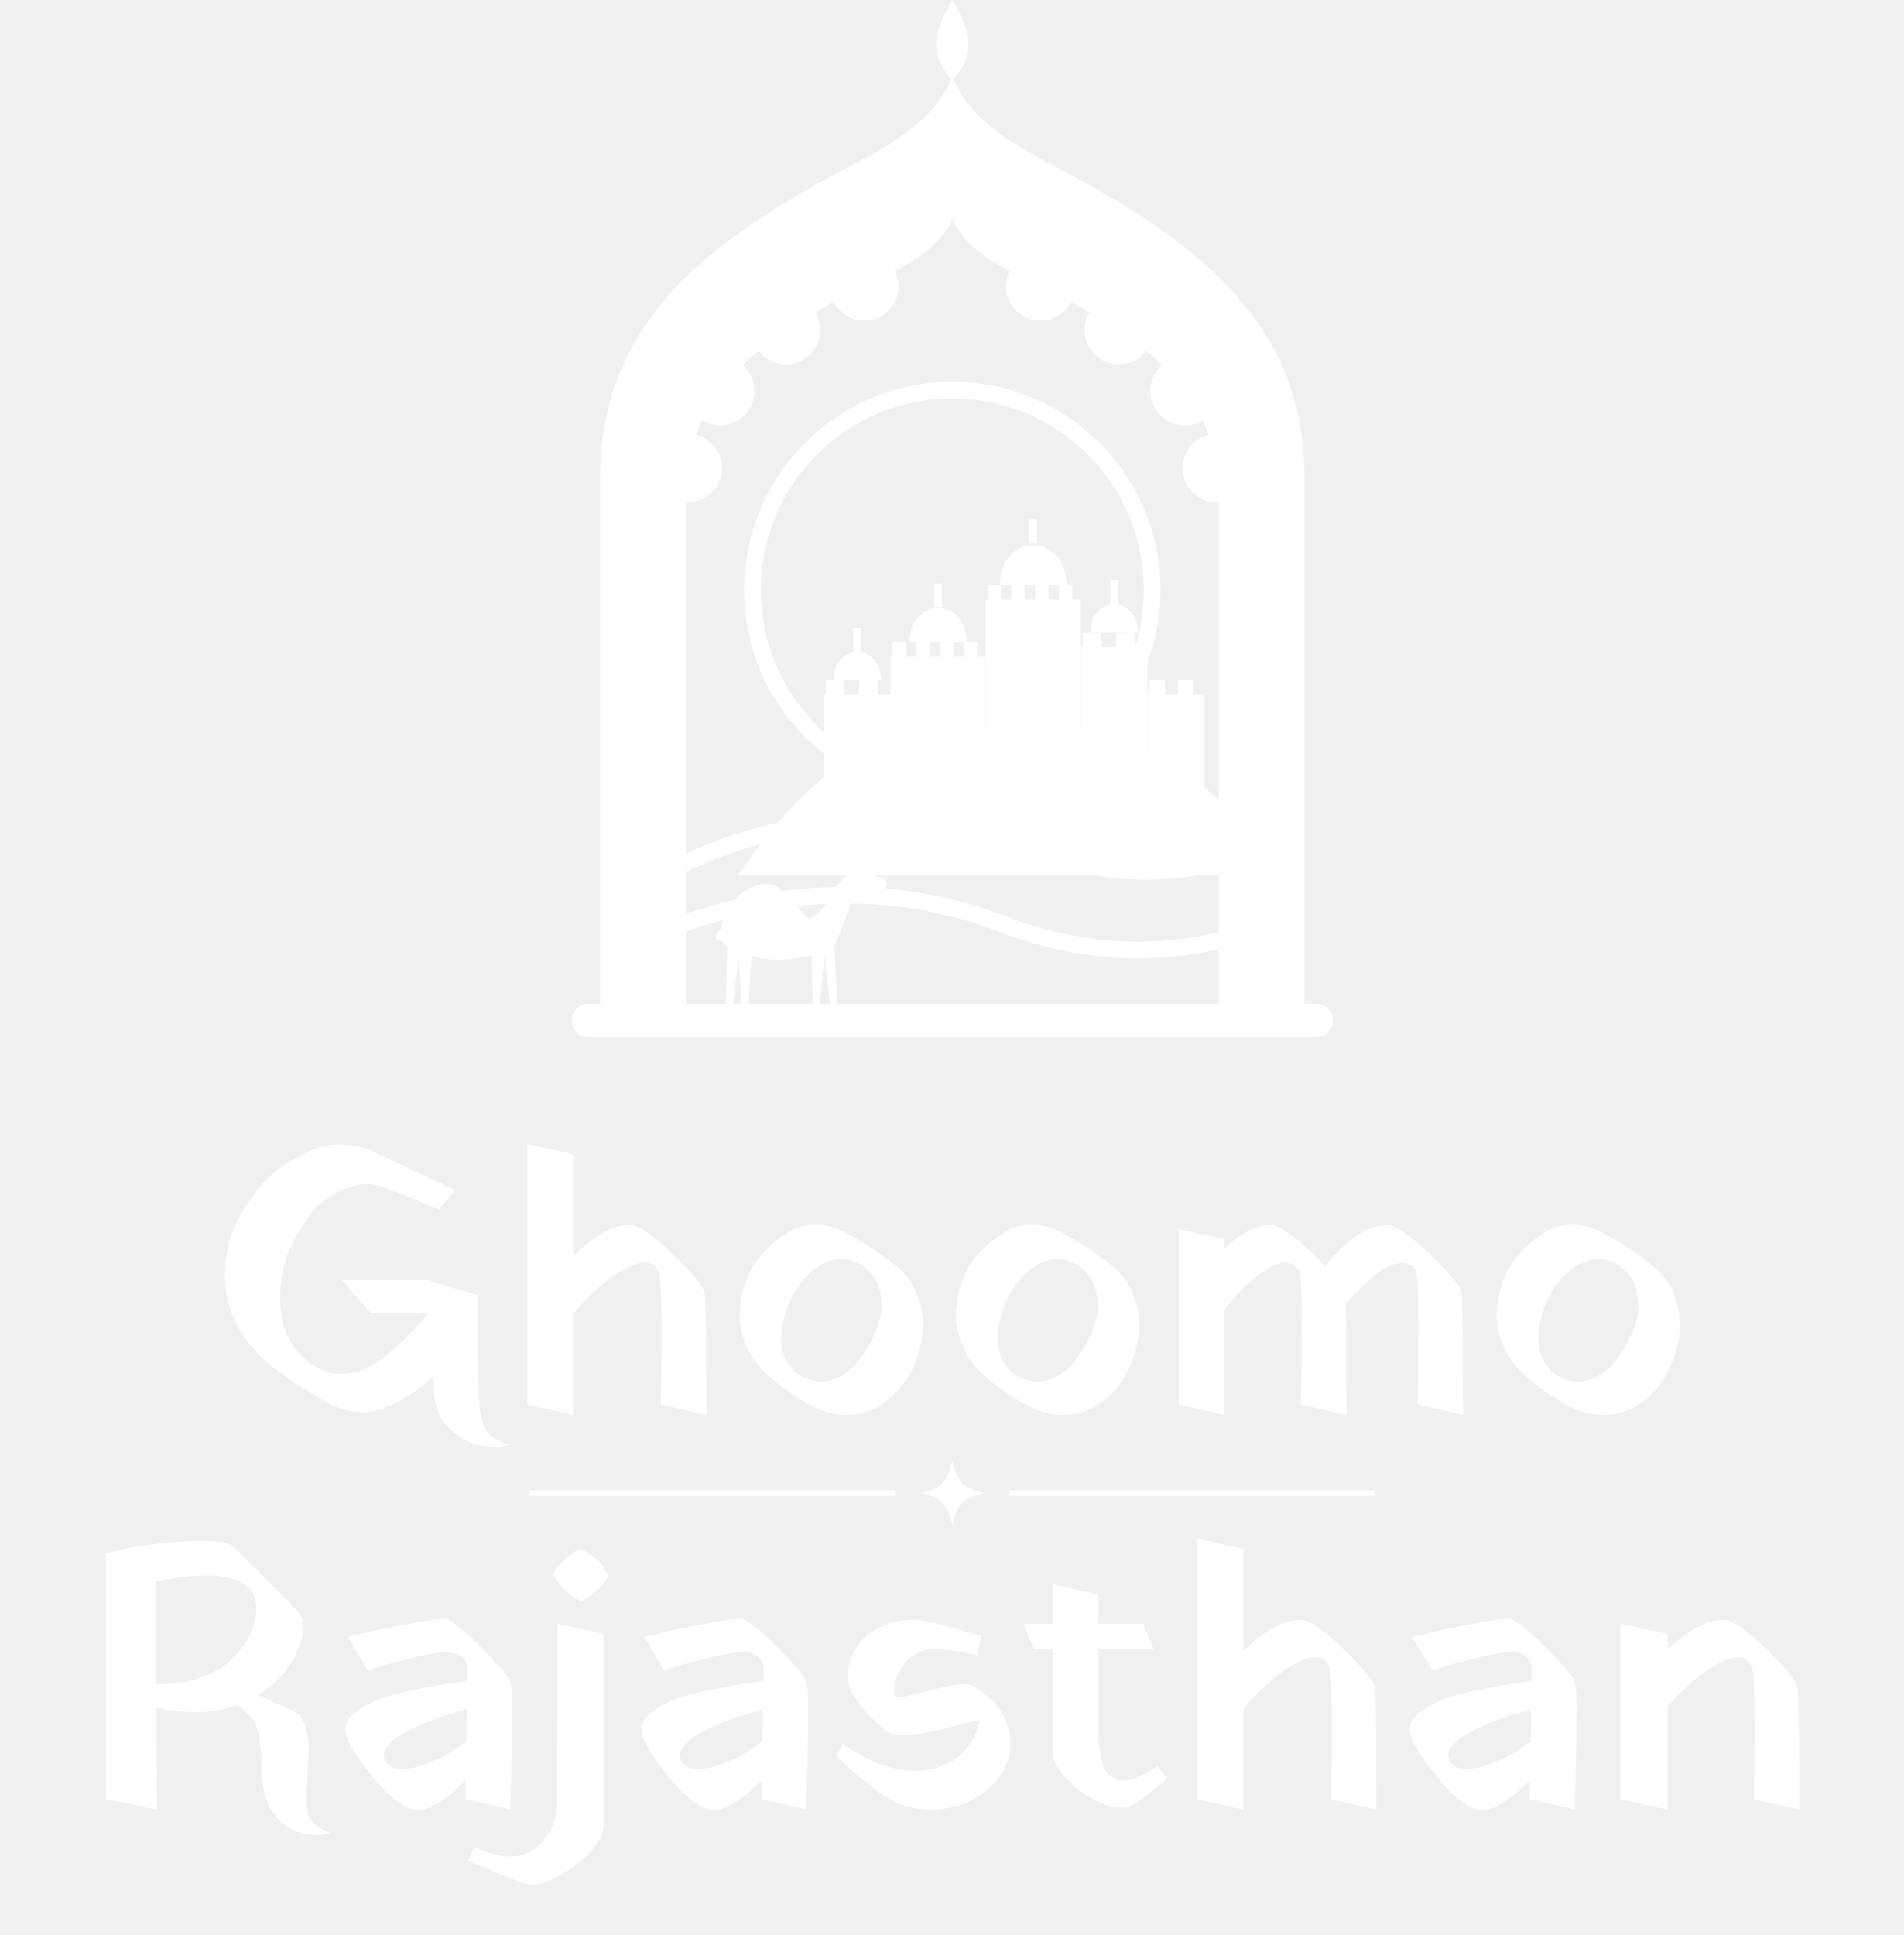
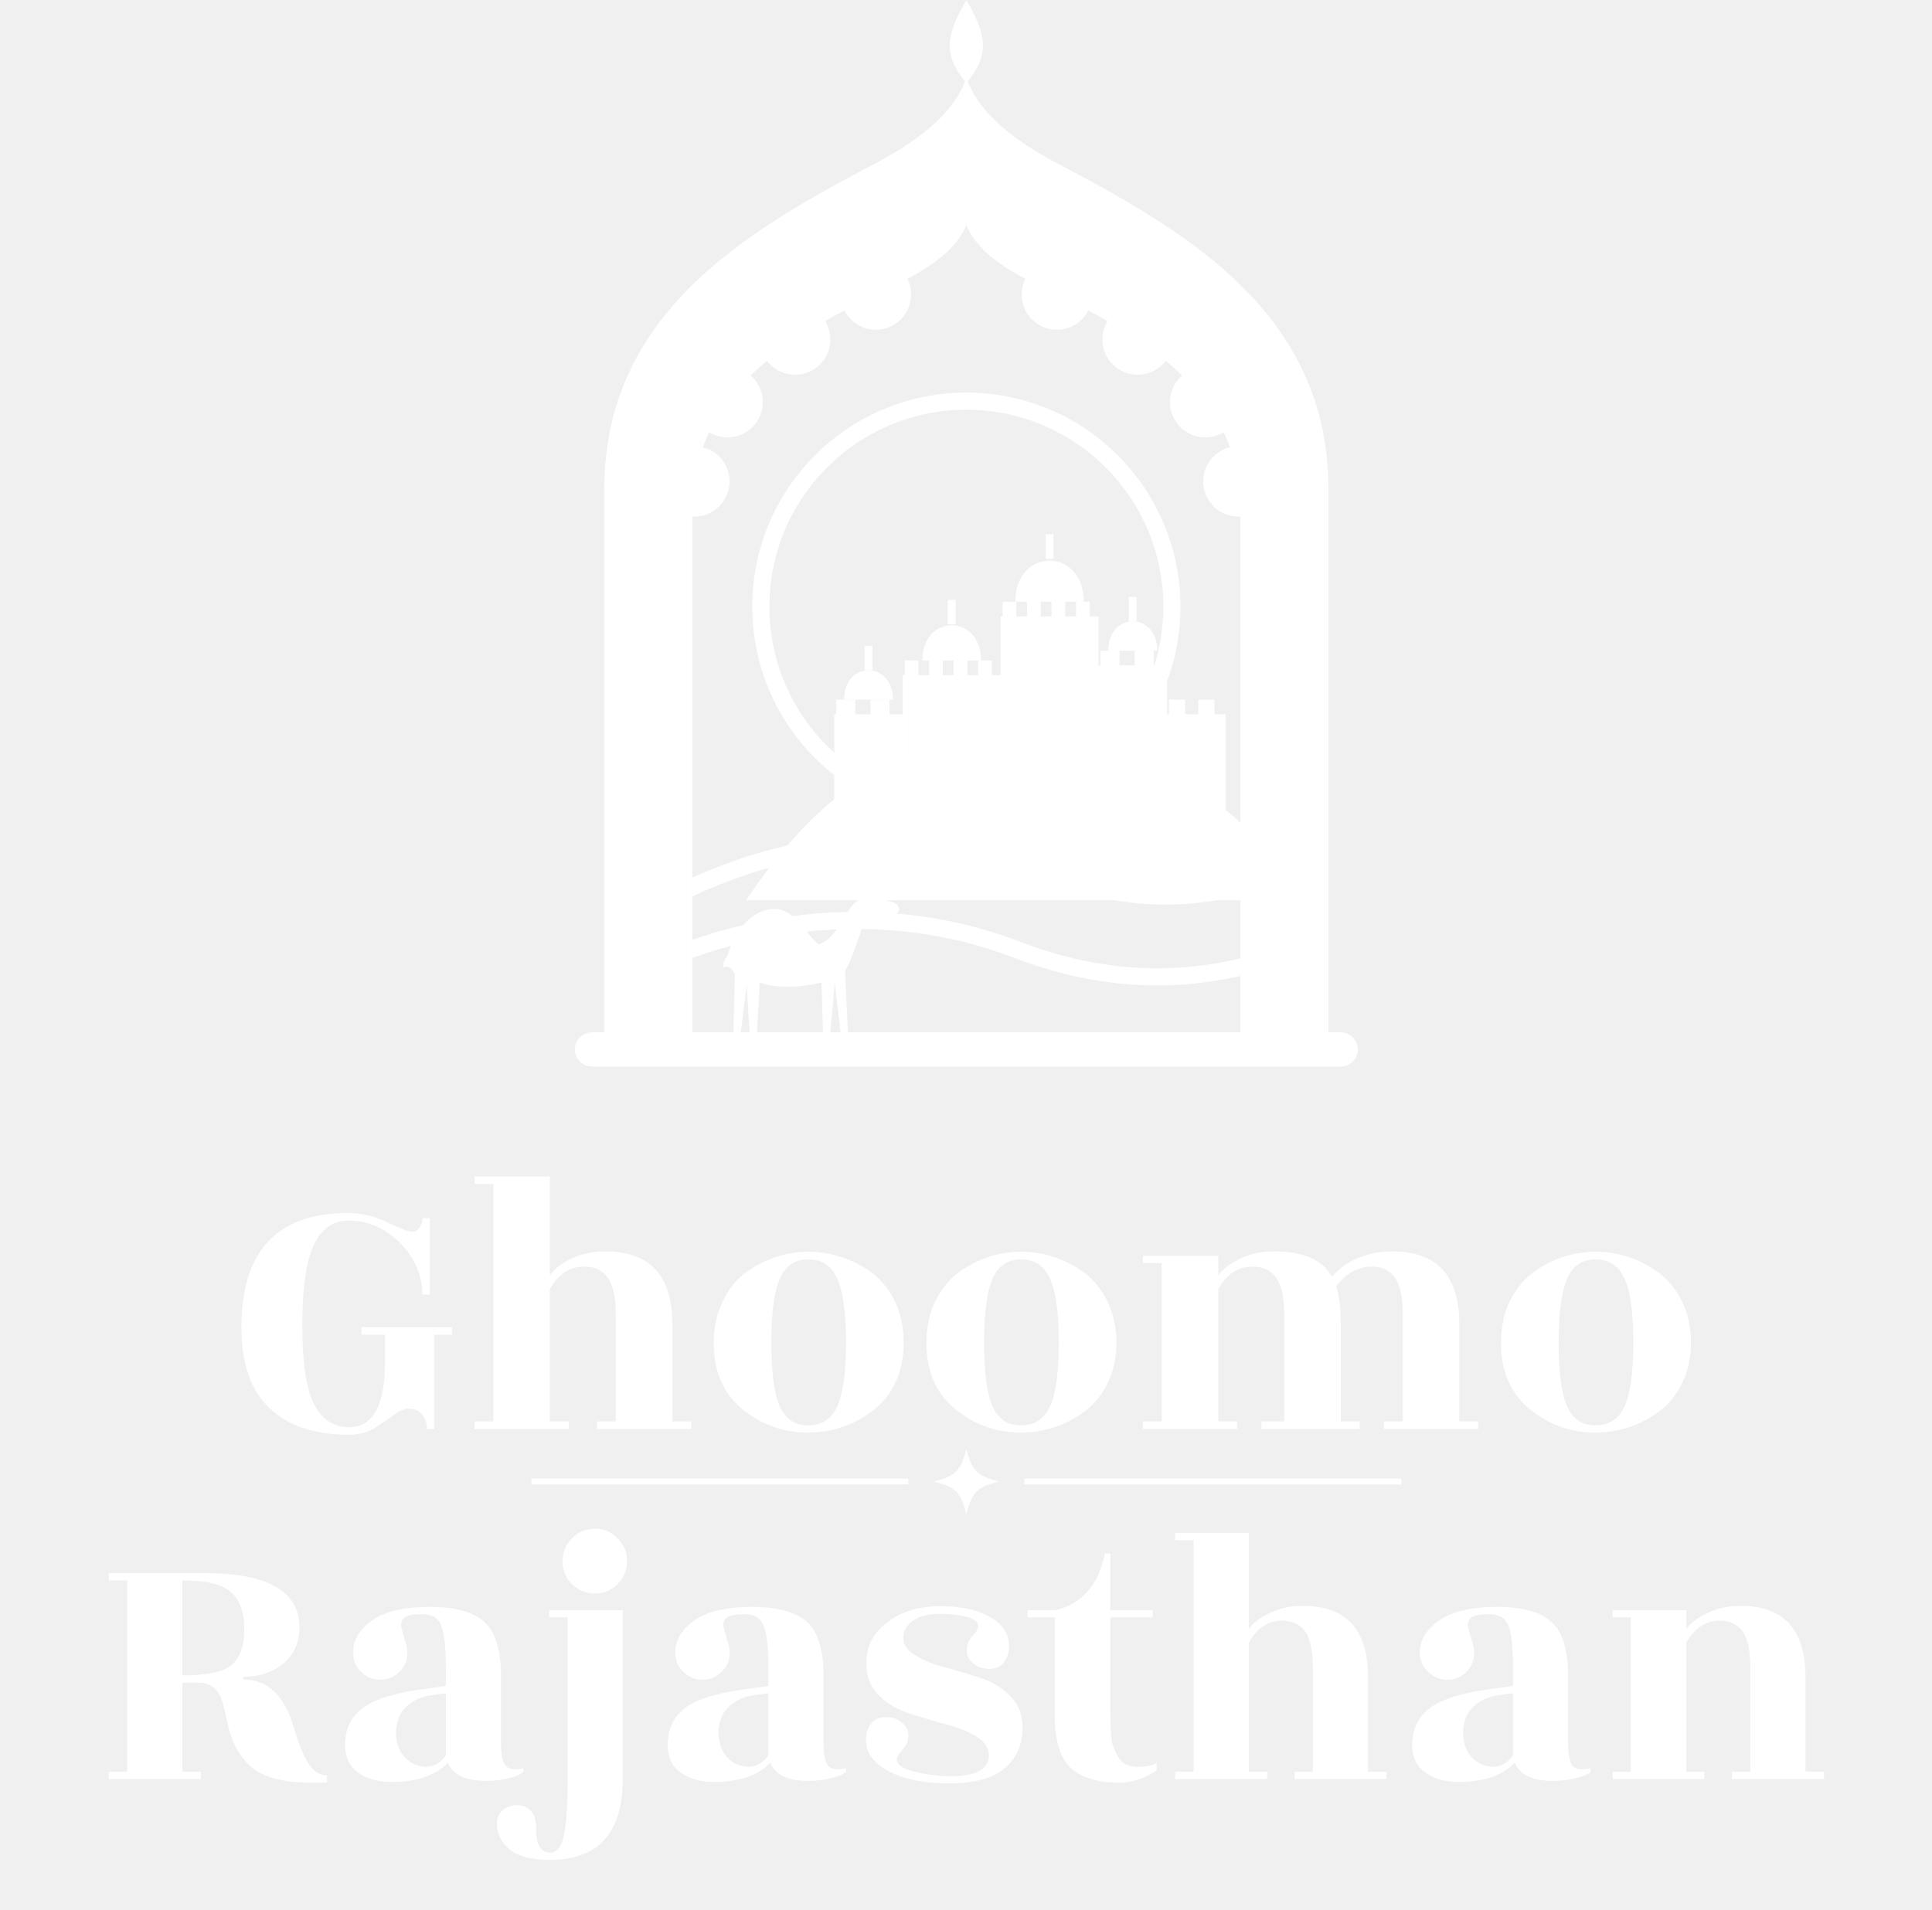
- <svg xmlns="http://www.w3.org/2000/svg" viewBox="0 0 540 549" role="img">
-   <g transform="translate(135.2 0) scale(1.35)">
+ <svg xmlns="http://www.w3.org/2000/svg" viewBox="0 0 533 527" role="img">
+   <g transform="translate(131.6 0) scale(1.35)">
    <defs>
      <clipPath id="win1">
        <path d="M 44 214 L 44 104 C 44 79.6, 65.3 68, 84.3 58.8 C 94.4 54.1, 98.3 50.1, 100 46 C 101.7 50.1, 105.6 54.1, 115.7 58.8 C 134.7 68, 156 79.6, 156 104 L 156 214 Z" />
      </clipPath>
    </defs>
    <g clip-path="url(#win1)">
      <circle cx="100" cy="124" r="42" fill="none" stroke="#FFFFFF" stroke-width="3.5" />
      <g transform="translate(9 0)">
        <path fill="#FFFFFF" d="M 46 184 C 62 160 78 152 92 154 C 104 150 122 152 136 160 C 146 166 154 174 160 184 Z" />
        <rect fill="#FFFFFF" x="64" y="146" width="14" height="30" />
        <rect fill="#FFFFFF" x="64.4" y="143" width="3.9" height="3.2" />
        <rect fill="#FFFFFF" x="71.4" y="143" width="3.9" height="3.2" />
        <rect fill="#FFFFFF" x="78" y="138" width="20" height="38" />
        <rect fill="#FFFFFF" x="78.4" y="135" width="2.8" height="3.2" />
        <rect fill="#FFFFFF" x="83.4" y="135" width="2.8" height="3.2" />
        <rect fill="#FFFFFF" x="88.4" y="135" width="2.8" height="3.2" />
        <rect fill="#FFFFFF" x="93.4" y="135" width="2.8" height="3.2" />
        <rect fill="#FFFFFF" x="98" y="126" width="20" height="50" />
        <rect fill="#FFFFFF" x="98.4" y="123" width="2.8" height="3.2" />
        <rect fill="#FFFFFF" x="103.4" y="123" width="2.8" height="3.2" />
        <rect fill="#FFFFFF" x="108.4" y="123" width="2.8" height="3.2" />
        <rect fill="#FFFFFF" x="113.4" y="123" width="2.8" height="3.2" />
        <rect fill="#FFFFFF" x="118" y="136" width="14" height="40" />
        <rect fill="#FFFFFF" x="118.4" y="133" width="3.9" height="3.2" />
        <rect fill="#FFFFFF" x="125.4" y="133" width="3.9" height="3.2" />
        <rect fill="#FFFFFF" x="132" y="146" width="12" height="30" />
        <rect fill="#FFFFFF" x="132.4" y="143" width="3.3" height="3.2" />
        <rect fill="#FFFFFF" x="138.4" y="143" width="3.3" height="3.2" />
        <path fill="#FFFFFF" d="M 101 123 C 101 111.8 115 111.8 115 123 Z" />
        <rect fill="#FFFFFF" x="107.2" y="109.2" width="1.6" height="5" />
        <path fill="#FFFFFF" d="M 82 135 C 82 125.4 94 125.4 94 135 Z" />
        <rect fill="#FFFFFF" x="87.2" y="122.6" width="1.6" height="5" />
        <path fill="#FFFFFF" d="M 66 143 C 66 135.0 76 135.0 76 143 Z" />
        <rect fill="#FFFFFF" x="70.2" y="132" width="1.6" height="5" />
        <path fill="#FFFFFF" d="M 120 133 C 120 125.0 130 125.0 130 133 Z" />
        <rect fill="#FFFFFF" x="124.2" y="122" width="1.6" height="5" />
        <rect fill="none" x="104" y="138" width="3" height="5.5" rx="1.5" />
        <rect fill="none" x="110" y="138" width="3" height="5.5" rx="1.5" />
        <rect fill="none" x="84" y="152" width="3" height="5.5" rx="1.5" />
        <rect fill="none" x="90" y="152" width="3" height="5.5" rx="1.5" />
        <rect fill="none" x="123" y="148" width="3" height="5.5" rx="1.5" />
        <rect fill="none" x="69" y="158" width="3" height="5.5" rx="1.5" />
      </g>
      <path fill="none" stroke="#FFFFFF" stroke-width="3.5" stroke-linecap="round" d="M 26 192 C 56 170 90 168 116 178 C 140 188 160 182 180 172" />
      <path fill="none" stroke="#FFFFFF" stroke-width="3.5" stroke-linecap="round" d="M 20 206 C 50 186 84 184 110 194 C 136 204 158 200 182 188" />
      <g transform="translate(50 211) scale(0.6)">
        <path fill="#FFFFFF" d="M 2 -26 C 4 -34 10 -42 18 -42 C 25 -42 28 -34 33 -30 C 37 -31 40 -36 43 -41 C 45 -45 49 -47 53 -46 L 59 -44 C 61 -43 61 -40 58 -40 L 53 -40 C 50 -40 48 -37 47 -33 C 45 -28 44 -24 42 -21 L 43 0 L 40.5 0 L 38.5 -17 L 37 0 L 34.5 0 L 34 -17 C 26 -15 18 -15 13 -17 L 12 0 L 9.5 0 L 8.5 -16 L 6.5 0 L 4 0 L 4.5 -20 C 3 -22 2 -23 0.5 -22 C 0.5 -24 1 -25 2 -26 Z" />
      </g>
    </g>
    <circle cx="44.4" cy="98.4" r="6.2" fill="#FFFFFF" stroke="#FFFFFF" stroke-width="2" />
    <circle cx="155.6" cy="98.4" r="6.2" fill="#FFFFFF" stroke="#FFFFFF" stroke-width="2" />
    <circle cx="51.2" cy="82.2" r="6.2" fill="#FFFFFF" stroke="#FFFFFF" stroke-width="2" />
    <circle cx="148.8" cy="82.2" r="6.2" fill="#FFFFFF" stroke="#FFFFFF" stroke-width="2" />
    <circle cx="65" cy="69.4" r="6.2" fill="#FFFFFF" stroke="#FFFFFF" stroke-width="2" />
    <circle cx="135" cy="69.4" r="6.2" fill="#FFFFFF" stroke="#FFFFFF" stroke-width="2" />
    <circle cx="81.5" cy="60.2" r="6.2" fill="#FFFFFF" stroke="#FFFFFF" stroke-width="2" />
    <circle cx="118.5" cy="60.2" r="6.2" fill="#FFFFFF" stroke="#FFFFFF" stroke-width="2" />
    <path fill="#FFFFFF" fill-rule="evenodd" d="M 26 214 L 26 100 C 26 64.7, 54.1 47.9, 79.3 34.5 C 92.6 27.8, 97.8 21.9, 100 16 C 102.2 21.9, 107.4 27.8, 120.7 34.5 C 145.9 47.9, 174 64.7, 174 100 L 174 214 Z M 44 214 L 44 104 C 44 79.6, 65.3 68, 84.3 58.8 C 94.4 54.1, 98.3 50.1, 100 46 C 101.7 50.1, 105.6 54.1, 115.7 58.8 C 134.7 68, 156 79.6, 156 104 L 156 214 Z" />
    <path fill="#FFFFFF" d="M 100 0 C 104 7 105 11 100 17 C 95 11 96 7 100 0 Z" />
    <rect x="20" y="211" width="160" height="7" rx="3.5" fill="#FFFFFF" />
  </g>
-   <path fill="#FFFFFF" transform="translate(58.5 398.4)" d="M46.8 -25.8 38.5 -35.2H62.7L77.1 -30.9Q77.3 -7.9 77.3 -4.9Q77.3 3.3 79 6.7Q80.7 10 86.1 11.5Q78.6 13.5 71.9 9.2Q65.2 4.9 64.7 -3.1L64.4 -7.8Q60.6 -4.6 57.6 -2.5Q54.6 -0.5 50.7 1Q46.8 2.6 42.7 2.2Q38.6 1.9 34.3 -0.5Q22 -7.5 16.5 -12.5Q11.8 -17 8.9 -22.2Q6.1 -27.4 5.6 -32.3Q5 -37.3 5.8 -42.5Q6.6 -47.7 8.9 -52.2Q11.3 -56.7 14.5 -60.7Q17.6 -64.8 21.6 -67.5Q25.6 -70.2 29.7 -72Q33.8 -73.8 38.2 -73.7Q42.5 -73.6 46.4 -72.1Q65 -63.5 70.6 -60.7L66.1 -55.2Q64.6 -56 51.5 -61.2Q46.9 -63 43 -62.2Q39 -61.4 35.2 -59Q31.4 -56.7 28.7 -52.7Q26 -48.8 23.9 -44.4Q21.8 -39.9 21.3 -34.9Q20.7 -30 21.3 -25.5Q21.8 -21 24.3 -17.1Q26.8 -13.1 31 -10.7Q34.5 -8.6 38.2 -8.6Q41.9 -8.6 45.1 -10.1Q48.4 -11.6 51.4 -14.1Q54.5 -16.6 57.1 -19.3Q59.7 -22 62 -24.5Q62.7 -25.4 63 -25.8ZM104.1 -70.9V-42Q113.8 -51.3 120.8 -50.8Q124.2 -50.5 132.5 -42.5Q140.9 -34.4 141.4 -31.5Q141.9 -28.8 141.9 3L129 0.1Q129.6 -35.6 128.4 -37.6Q126.5 -41.3 122 -39.8Q117.6 -38.3 112.9 -34.4Q108.2 -30.5 104.1 -25.6V3L91.1 0.1V-73.8ZM186.3 -39.2Q179.4 -43.9 172 -37.8Q165.9 -32.6 163.8 -23.9Q161.5 -14 167.3 -9Q168.1 -8.4 168.9 -7.9Q173.1 -5.6 177.5 -6.9Q181.9 -8.1 185.2 -12.4Q188.4 -16.6 190.3 -21.5Q192.2 -26.3 191.3 -31.4Q190.3 -36.4 186.3 -39.2ZM196.7 -38.4Q199.7 -35.7 201.3 -31.9Q203 -28.1 203.3 -24.1Q203.5 -20.2 202.5 -16.1Q201.6 -12.1 199.6 -8.5Q197.6 -5 194.6 -2.2Q191.7 0.5 188.1 1.9Q184.6 3.3 180.3 3Q176 2.7 171.5 0.3Q165.7 -2.8 160.1 -7.6Q155.6 -11.4 153.4 -16.3Q151.2 -21.1 151.4 -25.7Q151.5 -30.3 153.1 -34.8Q154.8 -39.4 157.8 -42.7Q160.9 -46.1 164.5 -48.4Q168.2 -50.8 172.4 -50.9Q176.6 -51 180.5 -49.1Q190.6 -43.8 196.7 -38.4ZM247.6 -39.2Q240.8 -43.9 233.4 -37.8Q227.2 -32.6 225.2 -23.9Q222.9 -14 228.7 -9Q229.4 -8.4 230.3 -7.9Q234.4 -5.6 238.8 -6.9Q243.3 -8.1 246.5 -12.4Q249.8 -16.6 251.7 -21.5Q253.6 -26.3 252.6 -31.4Q251.7 -36.4 247.6 -39.2ZM258 -38.4Q261 -35.7 262.7 -31.9Q264.4 -28.1 264.6 -24.1Q264.9 -20.2 263.9 -16.1Q262.9 -12.1 260.9 -8.5Q259 -5 256 -2.2Q253 0.5 249.5 1.9Q246 3.3 241.6 3Q237.3 2.7 232.9 0.3Q227 -2.8 221.4 -7.6Q216.9 -11.4 214.8 -16.3Q212.6 -21.1 212.7 -25.7Q212.9 -30.3 214.5 -34.8Q216.1 -39.4 219.2 -42.7Q222.2 -46.1 225.9 -48.4Q229.5 -50.8 233.7 -50.9Q238 -51 241.9 -49.1Q252 -43.8 258 -38.4ZM288.9 -46.8V-44Q296.3 -51.2 302.5 -50.8Q304.5 -50.6 309 -47.1Q313.5 -43.5 317.5 -39.1Q327.3 -51.3 335.6 -50.8Q338.9 -50.5 347.3 -42.5Q355.7 -34.4 356.2 -31.5Q356.6 -28.8 356.6 3L343.7 0.1Q344.3 -35.7 343.2 -37.8Q342 -40 339.6 -40.1Q337.3 -40.2 334.5 -38.6Q331.8 -36.9 329 -34.4Q326.1 -31.8 323.3 -28.6Q323.5 -22.9 323.5 3L310.6 0.1Q311.3 -35.7 310.1 -37.8Q308.6 -40 306.2 -40.1Q303.9 -40.2 300.8 -38.2Q297.6 -36.2 294.7 -33.3Q291.7 -30.5 288.9 -26.9V3L275.9 0.1V-49.7ZM401 -39.2Q394.2 -43.9 386.8 -37.8Q380.6 -32.6 378.6 -23.9Q376.3 -14 382.1 -9Q382.8 -8.4 383.7 -7.9Q387.8 -5.6 392.2 -6.9Q396.7 -8.1 399.9 -12.4Q403.2 -16.6 405.1 -21.5Q407 -26.3 406 -31.4Q405.1 -36.4 401 -39.2ZM411.4 -38.4Q414.4 -35.7 416.1 -31.9Q417.8 -28.1 418 -24.1Q418.3 -20.2 417.3 -16.1Q416.3 -12.1 414.3 -8.5Q412.4 -5 409.4 -2.2Q406.4 0.5 402.9 1.9Q399.4 3.3 395 3Q390.7 2.7 386.3 0.3Q380.4 -2.8 374.8 -7.6Q370.3 -11.4 368.2 -16.3Q366 -21.1 366.1 -25.7Q366.3 -30.3 367.9 -34.8Q369.5 -39.4 372.6 -42.7Q375.6 -46.1 379.3 -48.4Q382.9 -50.8 387.1 -50.9Q391.4 -51 395.3 -49.1Q405.4 -43.8 411.4 -38.4Z" />
-   <path fill="#FFFFFF" transform="translate(270.2 423.6)" d="M 0 -9 C 1.5 -3 3 -1.5 9 0 C 3 1.5 1.5 3 0 9 C -1.5 3 -3 1.5 -9 0 C -3 -1.5 -1.5 -3 0 -9 Z" />
-   <path fill="#FFFFFF" d="M 150.2 423.6 H 254.2 M 286.2 423.6 H 390.2" stroke="#FFFFFF" stroke-width="1.6" />
-   <path fill="#FFFFFF" transform="translate(22.7 510.4)" d="M49.6 -21.6Q48.7 -23.4 44.8 -26.7Q34.7 -23 21.7 -25.9L21.8 3L7.3 0V-69.6Q16.7 -72.2 28.4 -73Q40.1 -73.8 43.2 -71.8Q46.3 -69 52.9 -62.3Q59.6 -55.6 62.2 -52.6Q64.9 -49.3 61.6 -41.8Q58.3 -34.3 50.4 -29.4Q61.5 -24.8 62.4 -23.7Q63.8 -21.7 64.3 -19.2Q64.9 -16.6 64.9 -14.9Q64.9 -13.1 64.7 -9.9Q64.5 -6.7 64.5 -5.5Q64.5 -4.5 64.3 -2.3Q64.2 -0.2 64.2 0.8Q64.2 1.9 64.5 3.5Q64.8 5.1 65.5 6Q66.2 7 67.7 8Q69.2 9 71.4 9.8Q63.2 11.4 57.8 7.1Q52.3 2.8 51.8 -5.5Q51.8 -6.1 51.6 -9.4Q51.5 -12.6 51.3 -14Q51.2 -15.5 50.8 -17.8Q50.3 -20.2 49.6 -21.6ZM47.8 -60Q41.7 -65.8 21.6 -61.7L21.7 -32.6Q29 -32.4 34.9 -34.7Q40.8 -36.9 43.9 -40.4Q47 -43.9 48.7 -47.7Q50.3 -51.6 50 -54.9Q49.7 -58.2 47.8 -60ZM81.6 -36.5 76 -46Q83.3 -47.8 92.2 -49.5Q101.1 -51.2 103.4 -51.1Q105.7 -51 112.5 -44.3Q119.4 -37.5 121.8 -34Q122.6 -32.8 122.6 -25.6Q122.6 -18.5 122.4 -9.4Q122.1 -0.2 122.2 3L109.3 0L109.4 -5.3Q101 3.1 95.7 3.1Q90.7 3 83 -6.3Q75.3 -15.7 75.3 -19.8Q75.3 -23 79.7 -25.7Q84 -28.4 90.3 -29.9Q96.6 -31.4 101.5 -32.2Q106.4 -33.1 109.8 -33.4L109.9 -36.2Q110 -41.2 104.6 -41.6Q99.6 -41.9 83.6 -37.1H83.5L83.4 -37H83.3H83.2L83.1 -36.9H83H82.9L82.8 -36.8H82.7H82.6L82.5 -36.7H82.4H82.3H82.2L82.1 -36.6H82H81.8L81.7 -36.5ZM86.8 -10.4Q87.8 -8.9 90.4 -8.5Q93 -8.1 98.2 -9.9Q103.5 -11.8 109.6 -16.3L109.7 -25.5Q82.3 -17.5 86.8 -10.4ZM142.2 -56.1Q136.9 -58.6 134.3 -63.6Q134.5 -65.3 137.4 -67.9Q140.3 -70.5 142.1 -70.9Q147.4 -68.5 149.9 -63.5Q148.1 -59.1 142.2 -56.1ZM148.5 -46.8V7.8Q148.5 10.9 144.7 15.1Q140.8 19.2 135.5 22Q130.2 24.9 126.7 24.1Q124.2 23.6 110.1 17.5L112 13.7Q118.2 16.5 122.7 16.3Q127.1 16.1 129.9 13.4Q132.8 10.7 134.1 7.4Q135.4 4.2 135.4 0.8L135.5 -49.7ZM165.7 -36.5 160.1 -46Q167.3 -47.8 176.2 -49.5Q185.1 -51.2 187.4 -51.1Q189.7 -51 196.6 -44.3Q203.4 -37.5 205.8 -34Q206.6 -32.8 206.6 -25.6Q206.6 -18.5 206.4 -9.4Q206.1 -0.2 206.2 3L193.3 0L193.4 -5.3Q185 3.1 179.7 3.1Q174.7 3 167 -6.3Q159.3 -15.7 159.3 -19.8Q159.3 -23 163.7 -25.7Q168.1 -28.4 174.4 -29.9Q180.6 -31.4 185.5 -32.2Q190.4 -33.1 193.9 -33.4L194 -36.2Q194.1 -41.2 188.7 -41.6Q183.7 -41.9 167.6 -37.1H167.5L167.4 -37H167.3H167.2L167.1 -36.9H167H166.9L166.8 -36.8H166.7H166.6L166.5 -36.7H166.4H166.3H166.2L166.1 -36.6H166H165.9L165.8 -36.5ZM170.9 -10.4Q171.8 -8.9 174.4 -8.5Q177 -8.1 182.3 -9.9Q187.5 -11.8 193.6 -16.3L193.8 -25.5Q166.3 -17.5 170.9 -10.4ZM255.7 -46.3 254.6 -40.7Q244.5 -43 241.3 -42.5Q236.2 -41.9 233.3 -37.6Q230.4 -33.3 231.2 -29.3Q231.4 -28.4 236 -29.5Q240.6 -30.7 246 -31.9Q251.4 -33.1 252.9 -32.2Q260.1 -28.5 262.6 -22.4Q265.1 -16.2 263.2 -10.7Q261.2 -5.1 255.3 -1Q249.4 3 241.1 3Q234.2 3 228.3 -0.8Q222.5 -4.6 214.6 -12.2L216.4 -15.7Q223.5 -10.4 231.4 -8.6Q239.3 -6.8 246.1 -10Q252.9 -13.2 255.2 -21.8Q255.3 -22.3 254.3 -22.2Q253.1 -22 248.6 -20.8Q234.1 -17 230.2 -18.5L229.2 -19Q223.5 -23.4 220 -28.6Q217.4 -32.1 217.8 -36.1Q218.3 -40 220.5 -43.3Q222.7 -46.6 227 -48.7Q231.4 -50.9 236.6 -50.9Q238.2 -50.9 241 -50.2Q243.9 -49.6 249.1 -48.1Q254.4 -46.6 255.7 -46.3ZM270.7 -42.4 267.6 -49.7H276.1V-60.9L288.9 -58V-49.7H301.6L304.7 -42.4H288.9V-29.2Q288.9 -28.1 288.9 -25.8Q288.9 -23 288.9 -20.2Q288.8 -17.4 289.2 -14.9Q289.5 -12.4 290.1 -10.3Q290.6 -8.2 291.8 -7Q293.1 -5.7 294.8 -5.3Q296.6 -4.9 299.4 -5.9Q302.1 -6.9 305.7 -9.2L308.5 -5.9Q302.4 -0.4 298.4 1.8Q295.3 3.5 289.8 1.2Q284.3 -1.1 280.2 -5.4Q276.1 -9.6 276.1 -12.7V-42.4ZM330.1 -70.9V-42Q339.8 -51.3 346.8 -50.8Q350.2 -50.5 358.5 -42.5Q366.9 -34.4 367.4 -31.5Q367.8 -28.8 367.8 3L355 0.1Q355.6 -35.6 354.4 -37.6Q352.5 -41.3 348 -39.8Q343.6 -38.3 338.9 -34.4Q334.2 -30.5 330.1 -25.6V3L317.1 0.1V-73.8ZM383.7 -36.5 378 -46Q385.3 -47.8 394.2 -49.5Q403.1 -51.2 405.4 -51.1Q407.7 -51 414.5 -44.3Q421.4 -37.5 423.8 -34Q424.6 -32.8 424.6 -25.6Q424.6 -18.5 424.4 -9.4Q424.1 -0.2 424.2 3L411.3 0L411.4 -5.3Q403 3.1 397.7 3.1Q392.7 3 385 -6.3Q377.3 -15.7 377.3 -19.8Q377.3 -23 381.7 -25.7Q386 -28.4 392.3 -29.9Q398.6 -31.4 403.5 -32.2Q408.4 -33.1 411.8 -33.4L411.9 -36.2Q412 -41.2 406.6 -41.6Q401.6 -41.9 385.6 -37.1H385.5L385.4 -37H385.3H385.2L385.1 -36.9H385H384.9L384.8 -36.8H384.7H384.6L384.5 -36.7H384.4H384.3H384.2L384.1 -36.6H384H383.9L383.8 -36.5ZM388.9 -10.4Q389.8 -8.9 392.4 -8.5Q395 -8.1 400.2 -9.9Q405.5 -11.8 411.6 -16.3L411.7 -25.5Q384.3 -17.5 388.9 -10.4ZM450.5 -46.8V-42.5Q459.8 -51.2 466.8 -50.8Q470.1 -50.5 478.5 -42.5Q486.8 -34.4 487.3 -31.5Q487.8 -28.8 487.8 3L474.9 0.1Q475.5 -35.6 474.3 -37.6Q472.5 -41.2 468.2 -39.8Q463.8 -38.4 459.2 -34.7Q454.6 -31.1 450.5 -26.2V3L437 0.1V-49.7Z" />
+   <path fill="#FFFFFF" transform="translate(63.5 394.3)" d="M32.8 1.6Q18.6 1.6 10.9 -5.7Q3.1 -13 3.1 -28.1Q3.1 -59.6 32.6 -59.6Q37.9 -59.6 43.4 -57Q49 -54.4 50.2 -54.4Q51.5 -54.4 52.3 -55.7Q53.1 -57 53.1 -58.2H55.1V-37.1H53Q53 -45 46.9 -51.3Q40.7 -57.5 32.6 -57.5Q26.3 -57.5 23.1 -50.8Q19.9 -44.1 19.9 -28.7Q19.9 -13.2 23.1 -6.9Q26.4 -0.5 32.8 -0.5Q42.7 -0.5 42.7 -18.3V-26H36.2V-28.1H61.2V-26H56.3V0H54.3Q54.3 -2.4 52.9 -4Q51.6 -5.6 49.5 -5.6Q47.3 -5.6 45.1 -3.8Q42.8 -2.1 39.9 -0.3Q36.9 1.6 32.8 1.6ZM122 -2.1H127.2V0H101.2V-2.1H106.4V-31.2Q106.4 -38.6 104.2 -41.7Q102 -44.8 97.7 -44.8Q91.7 -44.8 88.2 -38.6V-2.1H93.4V0H67.4V-2.1H72.6V-67.6H67.4V-69.7H88.2V-42.4Q90.2 -45.2 94.3 -47.1Q98.5 -49 103.5 -49Q122 -49 122 -28.9ZM151.6 -6.3Q153.9 -1 159.5 -1Q165.2 -1 167.5 -6.3Q169.9 -11.6 169.9 -23.9Q169.9 -36.1 167.5 -41.4Q165.2 -46.8 159.5 -46.8Q153.9 -46.8 151.6 -41.4Q149.3 -36.1 149.3 -23.8Q149.3 -11.5 151.6 -6.3ZM133.4 -23.7Q133.4 -30.1 135.8 -35Q138.1 -40 142 -43Q145.9 -45.9 150.4 -47.4Q154.9 -48.9 159.5 -48.9Q164.2 -48.9 168.7 -47.4Q173.3 -45.9 177.2 -43Q181.1 -40 183.5 -35Q185.8 -30.1 185.8 -23.8Q185.8 -17.6 183.5 -12.7Q181.1 -7.8 177.1 -4.9Q169.2 1 159.3 1Q149.4 1 141.4 -5.4Q133.4 -11.9 133.4 -23.7ZM210.3 -6.3Q212.6 -1 218.2 -1Q223.8 -1 226.2 -6.3Q228.6 -11.6 228.6 -23.9Q228.6 -36.1 226.2 -41.4Q223.8 -46.8 218.2 -46.8Q212.6 -46.8 210.3 -41.4Q208 -36.1 208 -23.8Q208 -11.5 210.3 -6.3ZM192.1 -23.7Q192.1 -30.1 194.4 -35Q196.8 -40 200.7 -43Q204.6 -45.9 209 -47.4Q213.5 -48.9 218.2 -48.9Q222.9 -48.9 227.4 -47.4Q231.9 -45.9 235.8 -43Q239.7 -40 242.1 -35Q244.5 -30.1 244.5 -23.8Q244.5 -17.6 242.1 -12.7Q239.7 -7.8 235.8 -4.9Q227.9 1 218 1Q208.1 1 200.1 -5.4Q192.1 -11.9 192.1 -23.7ZM339.1 -2.1H344.3V0H318.3V-2.1H323.5V-31.2Q323.5 -38.6 321.4 -41.7Q319.2 -44.8 314.8 -44.8Q312.3 -44.8 309.6 -43.4Q306.9 -41.9 305.1 -39.3Q306.4 -35.6 306.4 -28.9V-2.1H311.6V0H284.5V-2.1H290.8V-31.2Q290.8 -38.6 288.6 -41.7Q286.4 -44.8 282 -44.8Q276.1 -44.8 272.6 -38.6V-2.1H277.8V0H251.8V-2.1H257V-45.8H251.8V-47.8H272.6V-42.4Q274.6 -45.1 278.8 -47.1Q283 -49 287.9 -49Q300.2 -49 304 -42Q306.7 -45.3 311.2 -47.2Q315.6 -49 320.6 -49Q339.1 -49 339.1 -28.9ZM368.8 -6.3Q371.1 -1 376.7 -1Q382.3 -1 384.7 -6.3Q387.1 -11.6 387.1 -23.9Q387.1 -36.1 384.7 -41.4Q382.3 -46.8 376.7 -46.8Q371.1 -46.8 368.8 -41.4Q366.5 -36.1 366.5 -23.8Q366.5 -11.5 368.8 -6.3ZM350.6 -23.7Q350.6 -30.1 352.9 -35Q355.3 -40 359.2 -43Q363.1 -45.9 367.5 -47.4Q372 -48.9 376.7 -48.9Q381.4 -48.9 385.9 -47.4Q390.4 -45.9 394.3 -43Q398.2 -40 400.6 -35Q403 -30.1 403 -23.8Q403 -17.6 400.6 -12.7Q398.2 -7.8 394.3 -4.9Q386.4 1 376.5 1Q366.6 1 358.6 -5.4Q350.6 -11.9 350.6 -23.7Z" />
+   <path fill="#FFFFFF" transform="translate(266.6 408.8)" d="M 0 -9 C 1.5 -3 3 -1.5 9 0 C 3 1.5 1.5 3 0 9 C -1.5 3 -3 1.5 -9 0 C -3 -1.5 -1.5 -3 0 -9 Z" />
+   <path fill="#FFFFFF" d="M 146.6 408.8 H 250.6 M 282.6 408.8 H 386.6" stroke="#FFFFFF" stroke-width="1.6" />
+   <path fill="#FFFFFF" transform="translate(27.0 490.9)" d="M23.3 -54.8V-28.6Q33.5 -28.6 36.9 -31.5Q40.4 -34.5 40.4 -41.4Q40.4 -48.3 36.8 -51.5Q33.3 -54.8 23.3 -54.8ZM63.2 1H58.7Q46 1 41.1 -4.5Q37.1 -8.7 35.7 -15.7Q35.1 -18.7 34.4 -21.1Q32.8 -26.6 27.8 -26.6H23.3V-2H28.4V0H3V-2H8.1V-54.8H3V-56.8H29.7Q55.6 -56.8 55.6 -41.7Q55.6 -35.7 51.2 -31.9Q46.8 -28.2 40.1 -28.2V-27.5Q50.2 -27.5 54.1 -14.1Q56.2 -7 58.3 -4Q60.3 -1 63.2 -1ZM107 0.5Q98.7 0.5 96.5 -4.5Q91.5 0.8 81 0.8Q75.4 0.8 71.8 -1.8Q68.2 -4.4 68.2 -9.4Q68.2 -16.2 73.5 -19.9Q78.8 -23.6 92 -25.1L96 -25.7V-30.6Q96 -39.4 94.7 -42.5Q93.4 -45.5 89.5 -45.5Q85.6 -45.5 84.5 -44.5Q83.4 -43.4 83.7 -42Q84 -40.7 84.7 -38.4Q85.4 -36.2 85.4 -34.9Q85.4 -31.7 83.2 -29.6Q81 -27.4 77.9 -27.4Q74.8 -27.4 72.6 -29.6Q70.4 -31.7 70.4 -34.9Q70.4 -40.1 75.7 -43.8Q81 -47.5 91.6 -47.5Q102.2 -47.5 106.7 -43.3Q111.2 -39.1 111.2 -28.6V-10.3Q111.2 -5 112.6 -3.6Q113.9 -2.2 117.4 -3V-2Q116.4 -1 113.6 -0.3Q110.7 0.5 107 0.5ZM96 -6.5V-23.7L92.4 -23.2Q87.7 -22.6 84.8 -19.7Q81.9 -16.7 82.3 -11.5Q82.8 -7.6 85.2 -5.5Q87.5 -3.4 90.6 -3.4Q93.7 -3.4 96 -6.5ZM129.6 0V-44.6H124.5V-46.6H144.8V0Q144.8 22.3 124.7 22.3Q117 22.3 113.6 19.4Q110.1 16.5 110.1 12.4Q110.1 9.9 111.7 8.6Q113.3 7.2 115.4 7.2Q120.9 7.2 120.9 13.7Q120.9 20.3 124.7 20.3Q127.6 20.3 128.6 15.4Q129.6 10.4 129.6 0ZM137.1 -69.1Q140.8 -69.1 143.4 -66.4Q146 -63.8 146 -60.1Q146 -56.4 143.4 -53.8Q140.8 -51.2 137.1 -51.2Q133.4 -51.2 130.8 -53.8Q128.2 -56.4 128.2 -60.1Q128.2 -63.8 130.8 -66.4Q133.4 -69.1 137.1 -69.1ZM195.9 0.5Q187.6 0.5 185.5 -4.5Q180.4 0.8 169.9 0.8Q164.4 0.8 160.8 -1.8Q157.2 -4.4 157.2 -9.4Q157.2 -16.2 162.4 -19.9Q167.7 -23.6 180.9 -25.1L185 -25.7V-30.6Q185 -39.4 183.6 -42.5Q182.3 -45.5 178.4 -45.5Q174.5 -45.5 173.4 -44.5Q172.3 -43.4 172.6 -42Q172.9 -40.7 173.6 -38.4Q174.3 -36.2 174.3 -34.9Q174.3 -31.7 172.1 -29.6Q169.9 -27.4 166.9 -27.4Q163.8 -27.4 161.5 -29.6Q159.3 -31.7 159.3 -34.9Q159.3 -40.1 164.6 -43.8Q169.9 -47.5 180.5 -47.5Q191.1 -47.5 195.7 -43.3Q200.2 -39.1 200.2 -28.6V-10.3Q200.2 -5 201.5 -3.6Q202.8 -2.2 206.4 -3V-2Q205.3 -1 202.5 -0.3Q199.7 0.5 195.9 0.5ZM185 -6.5V-23.7L181.3 -23.2Q176.6 -22.6 173.8 -19.7Q170.9 -16.7 171.3 -11.5Q171.8 -7.6 174.1 -5.5Q176.4 -3.4 179.5 -3.4Q182.6 -3.4 185 -6.5ZM235.3 -0.8Q245.8 -0.8 245.8 -6.6Q245.8 -9.8 242.1 -11.9Q238.5 -14 233.3 -15.3Q228.2 -16.6 223.1 -18.4Q218.1 -20.1 214.8 -23.8Q211.5 -27.6 212.1 -33.7Q212.7 -39.7 218.4 -43.7Q224 -47.7 232.3 -47.7Q240.5 -47.7 245.6 -45Q250.7 -42.4 251.3 -37.9Q251.7 -35.2 250.4 -32.9Q249.1 -30.5 246.3 -30.4Q243.4 -30.3 241.5 -31.9Q239.6 -33.6 239.7 -35.7Q239.8 -37.8 241.3 -39.5Q242.9 -41.2 242.9 -42.2Q242.9 -43.9 239.6 -44.8Q236.3 -45.6 232 -45.6Q227.6 -45.6 224.9 -43.7Q222.2 -41.8 222.2 -38.9Q222.2 -36.1 225.6 -34.1Q229 -32 233.8 -30.8Q238.7 -29.5 243.5 -27.9Q248.3 -26.4 251.7 -22.9Q255.1 -19.5 255.1 -14.2Q255.1 -7.2 250.2 -3Q245.2 1.2 235.1 1.2Q225.1 1.2 218.9 -1.8Q212.6 -4.9 212 -9.6Q211.6 -12.4 212.9 -14.7Q214.3 -17 217.1 -17.1Q219.9 -17.2 221.8 -15.6Q223.7 -14 223.6 -11.9Q223.5 -9.7 222 -8.1Q220.4 -6.4 220.4 -5.4Q220.4 -3.3 225.2 -2.1Q229.9 -0.8 235.3 -0.8ZM279.3 -44.6V-19.9Q279.3 -11.2 280 -9.3Q280.7 -7.4 281.5 -6.1Q283 -3.4 286.8 -3.4Q290.6 -3.4 292.1 -4.5V-2.4Q287.3 1 281.5 1Q273 1 268.5 -3Q264 -7.1 264 -17.5V-44.6H256.5V-46.6H264Q268.9 -47.5 272.7 -51.4Q276.4 -55.3 277.8 -62.2H279.3V-46.6H291V-44.6ZM350.4 -2H355.5V0H330.2V-2H335.2V-30.4Q335.2 -37.6 333.1 -40.7Q331 -43.7 326.7 -43.7Q320.9 -43.7 317.5 -37.6V-2H322.6V0H297.2V-2H302.3V-65.9H297.2V-67.9H317.5V-41.4Q319.4 -44.1 323.5 -45.9Q327.5 -47.8 332.4 -47.8Q350.4 -47.8 350.4 -28.2ZM401.3 0.5Q393 0.5 390.9 -4.5Q385.8 0.8 375.4 0.8Q369.8 0.8 366.2 -1.8Q362.6 -4.4 362.6 -9.4Q362.6 -16.2 367.9 -19.9Q373.2 -23.6 386.3 -25.1L390.4 -25.7V-30.6Q390.4 -39.4 389.1 -42.5Q387.8 -45.5 383.9 -45.5Q379.9 -45.5 378.8 -44.5Q377.7 -43.4 378 -42Q378.3 -40.7 379 -38.4Q379.7 -36.2 379.7 -34.9Q379.7 -31.7 377.6 -29.6Q375.4 -27.4 372.3 -27.4Q369.2 -27.4 367 -29.6Q364.7 -31.7 364.7 -34.9Q364.7 -40.1 370.1 -43.8Q375.4 -47.5 386 -47.5Q396.6 -47.5 401.1 -43.3Q405.6 -39.1 405.6 -28.6V-10.3Q405.6 -5 406.9 -3.6Q408.2 -2.2 411.8 -3V-2Q410.8 -1 407.9 -0.3Q405.1 0.5 401.3 0.5ZM390.4 -6.5V-23.7L386.7 -23.2Q382.1 -22.6 379.2 -19.7Q376.3 -16.7 376.7 -11.5Q377.2 -7.6 379.5 -5.5Q381.9 -3.4 385 -3.4Q388.1 -3.4 390.4 -6.5ZM471.1 -2H476.2V0H450.8V-2H455.9V-30.4Q455.9 -37.6 453.8 -40.7Q451.6 -43.7 447.4 -43.7Q441.6 -43.7 438.2 -37.6V-2H443.2V0H417.9V-2H422.9V-44.6H417.9V-46.6H438.2V-41.4Q440.1 -44 444.2 -45.9Q448.3 -47.8 453.1 -47.8Q471.1 -47.8 471.1 -28.2Z" />
</svg>
